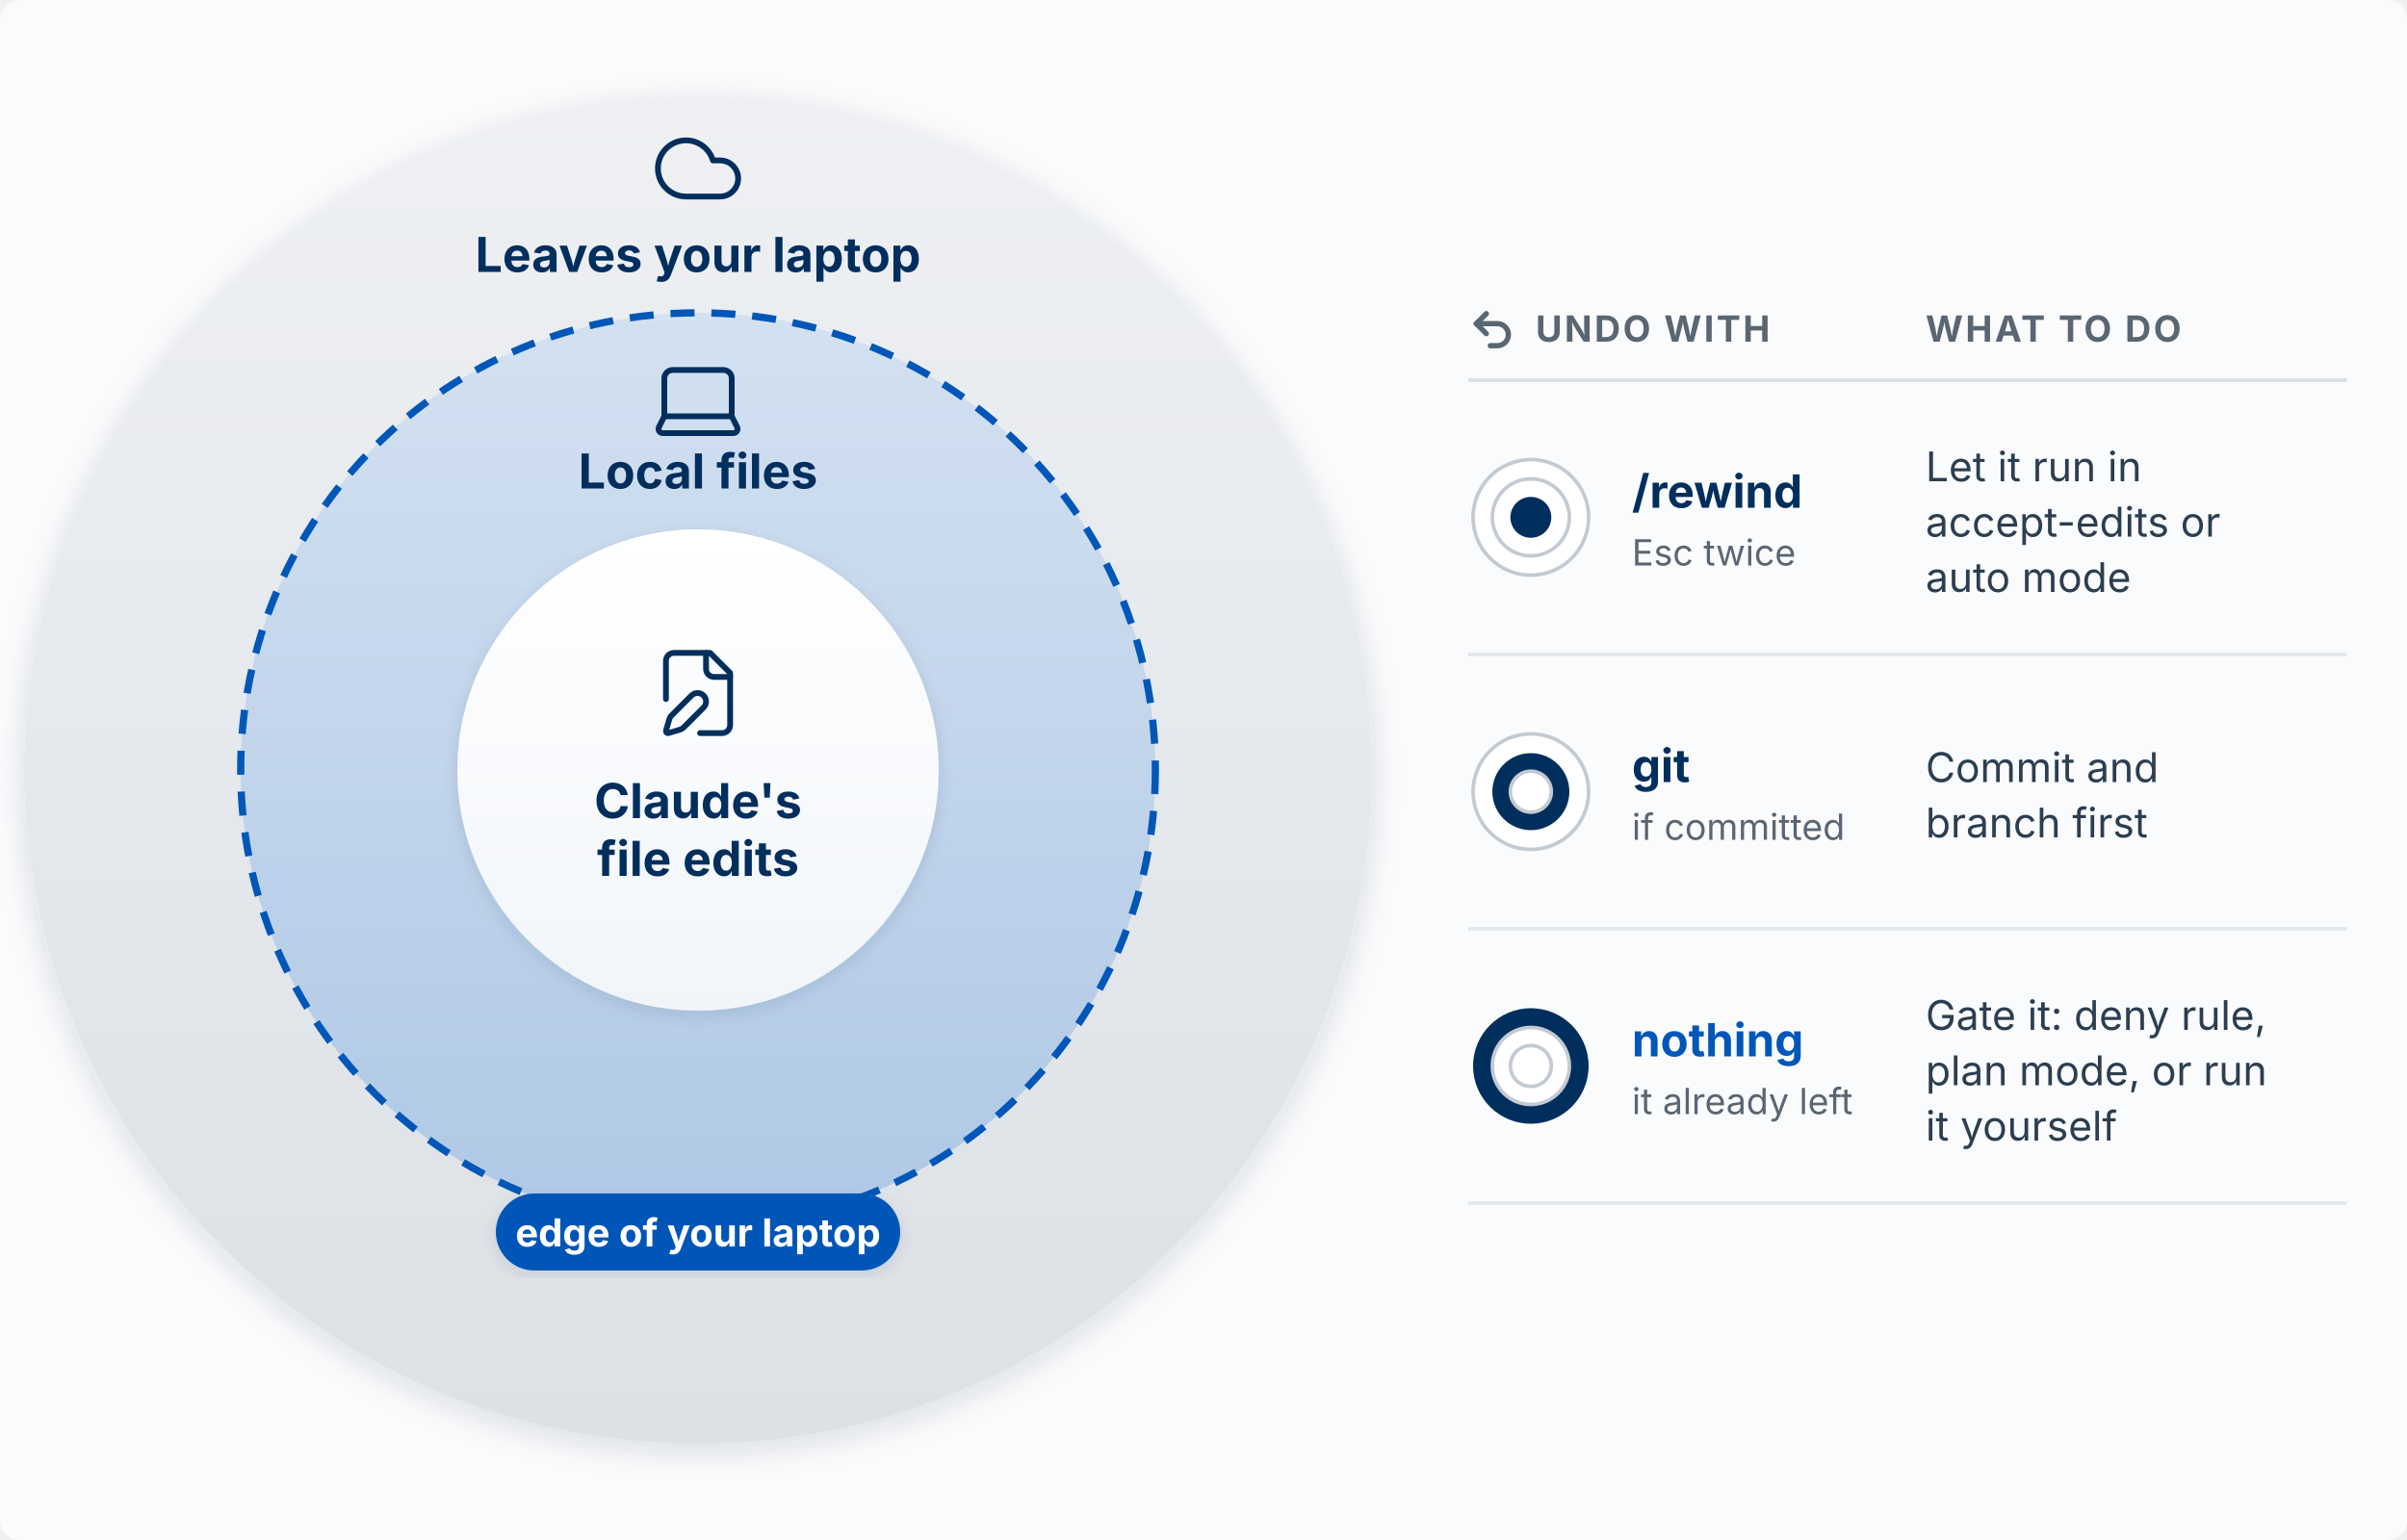
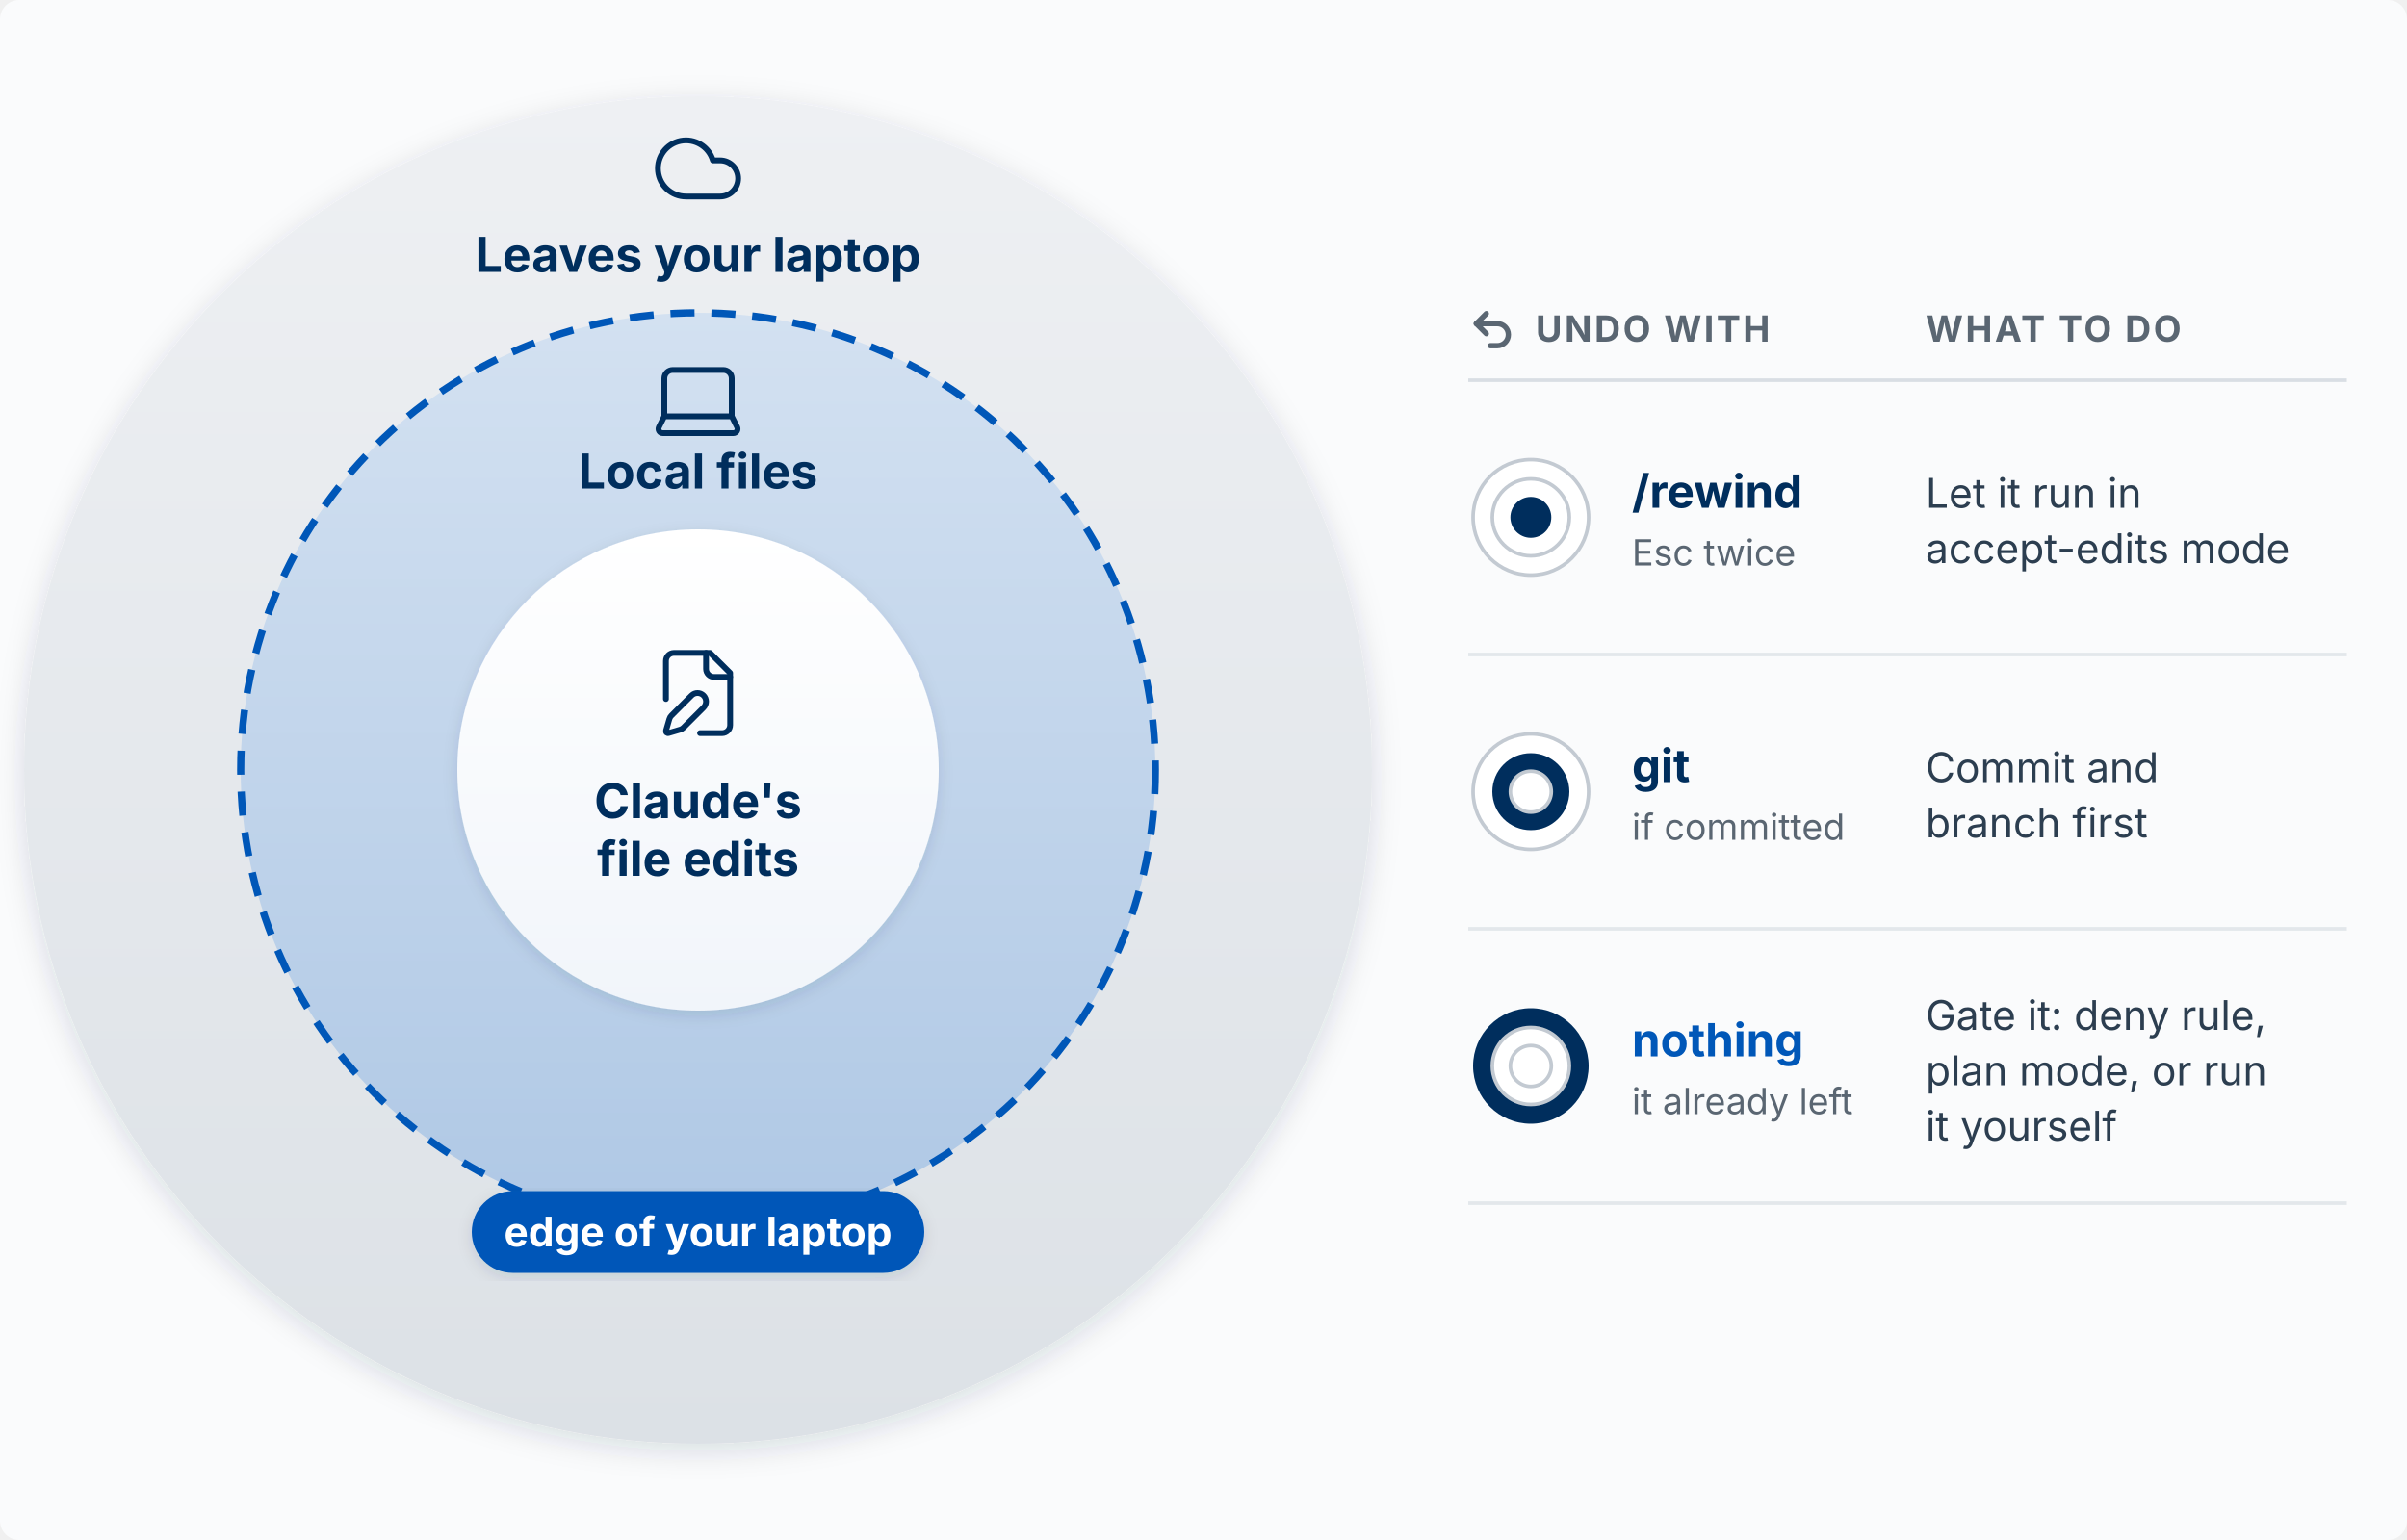
<svg xmlns="http://www.w3.org/2000/svg" viewBox="0 0 1000 640" role="img" aria-labelledby="t4 d4" font-family="Inter, 'Helvetica Neue', Helvetica, Arial, sans-serif">
  <defs>
    <linearGradient id="br-outer" x1="0" y1="0" x2="0" y2="1">
      <stop offset="0%" stop-color="#EEF0F3" />
      <stop offset="100%" stop-color="#DCE1E6" />
    </linearGradient>
    <linearGradient id="br-mid" x1="0" y1="0" x2="0" y2="1">
      <stop offset="0%" stop-color="#D3E1F1" />
      <stop offset="100%" stop-color="#AFC8E5" />
    </linearGradient>
    <linearGradient id="br-inner" x1="0" y1="0" x2="0" y2="1">
      <stop offset="0%" stop-color="#FFFFFF" />
      <stop offset="100%" stop-color="#F1F5FA" />
    </linearGradient>
    <filter id="br-shadow" x="-10%" y="-10%" width="120%" height="120%">
      <feDropShadow dx="0" dy="3" stdDeviation="6" flood-color="#0a2e4d" flood-opacity="0.14" />
    </filter>
    <filter id="br-shadow-sm" x="-10%" y="-10%" width="120%" height="120%">
      <feDropShadow dx="0" dy="2" stdDeviation="3" flood-color="#0a2e4d" flood-opacity="0.12" />
    </filter>
  </defs>
  <rect x="0" y="0" width="1000" height="640" rx="8" fill="#FAFBFC" />
  <circle cx="290" cy="320" r="280" fill="url(#br-outer)" filter="url(#br-shadow)" />
  <circle cx="290" cy="320" r="190" fill="url(#br-mid)" />
  <circle cx="290" cy="320" r="100" fill="url(#br-inner)" filter="url(#br-shadow-sm)" />
  <g transform="translate(270.0,50.0) scale(1.6667)" fill="none" stroke="#002E5D" stroke-width="1.440" stroke-linecap="round" stroke-linejoin="round">
    <path d="M17.5 19H9a7 7 0 1 1 6.71-9h1.79a4.5 4.5 0 1 1 0 9Z" />
  </g>
  <text x="290" y="113" text-anchor="middle" font-size="20" font-weight="700" fill="#002E5D">Leaves your laptop</text>
  <g transform="translate(269.0,145.0) scale(1.75)" fill="none" stroke="#002E5D" stroke-width="1.371" stroke-linecap="round" stroke-linejoin="round">
    <path d="M20 16V7a2 2 0 0 0-2-2H6a2 2 0 0 0-2 2v9m16 0H4m16 0 1.28 2.55a1 1 0 0 1-.9 1.45H3.62a1 1 0 0 1-.9-1.45L4 16" />
  </g>
  <text x="290" y="203" text-anchor="middle" font-size="20" font-weight="700" fill="#002E5D">Local files</text>
  <g transform="translate(270.0,268.0) scale(1.6667)" fill="none" stroke="#002E5D" stroke-width="1.440" stroke-linecap="round" stroke-linejoin="round">
    <path d="M12.5 22H18a2 2 0 0 0 2-2V7l-5-5H6a2 2 0 0 0-2 2v9.5" />
    <path d="M14 2v4a2 2 0 0 0 2 2h4" />
    <path d="M13.378 15.626a1 1 0 1 0-3.004-3.004l-5.01 5.012a2 2 0 0 0-.506.854l-.837 2.87a.5.5 0 0 0 .62.62l2.87-.837a2 2 0 0 0 .854-.506z" />
  </g>
  <text x="290" y="340" text-anchor="middle" font-size="20" font-weight="700" fill="#002E5D">Claude's</text>
  <text x="290" y="364" text-anchor="middle" font-size="20" font-weight="700" fill="#002E5D">file edits</text>
  <circle cx="290" cy="320" r="190" fill="none" stroke="#0057B8" stroke-width="3" stroke-dasharray="10 7" />
-   <rect x="206" y="496" width="168" height="32" rx="16" fill="#0057B8" filter="url(#br-shadow-sm)" />
-   <text x="290" y="518" text-anchor="middle" font-size="16" font-weight="700" fill="#FFFFFF">edge of your laptop</text>
+   <rect x="196" y="495" width="188" height="34" rx="17" fill="#0057B8" filter="url(#br-shadow-sm)" />
+   <text x="290" y="518" text-anchor="middle" font-size="17" font-weight="700" fill="#FFFFFF">edge of your laptop</text>
  <g transform="translate(610.0,127.0) scale(0.8333)" fill="none" stroke="#5A6672" stroke-width="2.640" stroke-linecap="round" stroke-linejoin="round">
    <path d="M9 14 4 9l5-5" />
    <path d="M4 9h10.5a5.5 5.5 0 0 1 5.5 5.5a5.5 5.5 0 0 1-5.5 5.5H11" />
  </g>
  <text x="638" y="142" font-size="15" font-weight="700" fill="#5A6672" letter-spacing="1">UNDO WITH</text>
  <text x="800" y="142" font-size="15" font-weight="700" fill="#5A6672" letter-spacing="1">WHAT TO DO</text>
  <line x1="610" y1="158" x2="975" y2="158" stroke="#D9DEE4" stroke-width="1.5" />
  <circle cx="636" cy="215" r="24" fill="#FFFFFF" stroke="#C3CAD2" stroke-width="1.5" />
  <circle cx="636" cy="215" r="16" fill="#FFFFFF" stroke="#C3CAD2" stroke-width="1.5" />
  <circle cx="636" cy="215" r="8.5" fill="#002E5D" />
  <text x="678" y="211" font-size="19" font-weight="700" fill="#002E5D">/rewind</text>
  <text x="678" y="235" font-size="15" fill="#5A6672">Esc twice</text>
-   <text x="800" y="200" font-size="17" fill="#2C3E50">Let it run in</text>
-   <text x="800" y="223" font-size="17" fill="#2C3E50">accept-edits or</text>
-   <text x="800" y="246" font-size="17" fill="#2C3E50">auto mode</text>
+   <text x="800" y="211" font-size="17" fill="#2C3E50">Let it run in</text>
+   <text x="800" y="234" font-size="17" fill="#2C3E50">accept-edits mode</text>
  <line x1="610" y1="272" x2="975" y2="272" stroke="#E3E7EB" stroke-width="1.5" />
  <circle cx="636" cy="329" r="24" fill="#FFFFFF" stroke="#C3CAD2" stroke-width="1.5" />
  <circle cx="636" cy="329" r="16" fill="#002E5D" />
  <circle cx="636" cy="329" r="8.5" fill="#FFFFFF" stroke="#C3CAD2" stroke-width="1.5" />
  <text x="678" y="325" font-size="19" font-weight="700" fill="#002E5D">git</text>
  <text x="678" y="349" font-size="15" fill="#5A6672">if committed</text>
  <text x="800" y="325" font-size="17" fill="#2C3E50">Commit and</text>
  <text x="800" y="348" font-size="17" fill="#2C3E50">branch first</text>
  <line x1="610" y1="386" x2="975" y2="386" stroke="#E3E7EB" stroke-width="1.5" />
  <circle cx="636" cy="443" r="24" fill="#002E5D" />
  <circle cx="636" cy="443" r="16" fill="#FFFFFF" stroke="#C3CAD2" stroke-width="1.5" />
  <circle cx="636" cy="443" r="8.5" fill="#FFFFFF" stroke="#C3CAD2" stroke-width="1.5" />
  <text x="678" y="439" font-size="19" font-weight="700" fill="#0057B8">nothing</text>
  <text x="678" y="463" font-size="15" fill="#5A6672">it already left</text>
  <text x="800" y="428" font-size="17" fill="#2C3E50">Gate it: deny rule,</text>
  <text x="800" y="451" font-size="17" fill="#2C3E50">plan mode, or run</text>
  <text x="800" y="474" font-size="17" fill="#2C3E50">it yourself</text>
  <line x1="610" y1="500" x2="975" y2="500" stroke="#E3E7EB" stroke-width="1.5" />
</svg>
